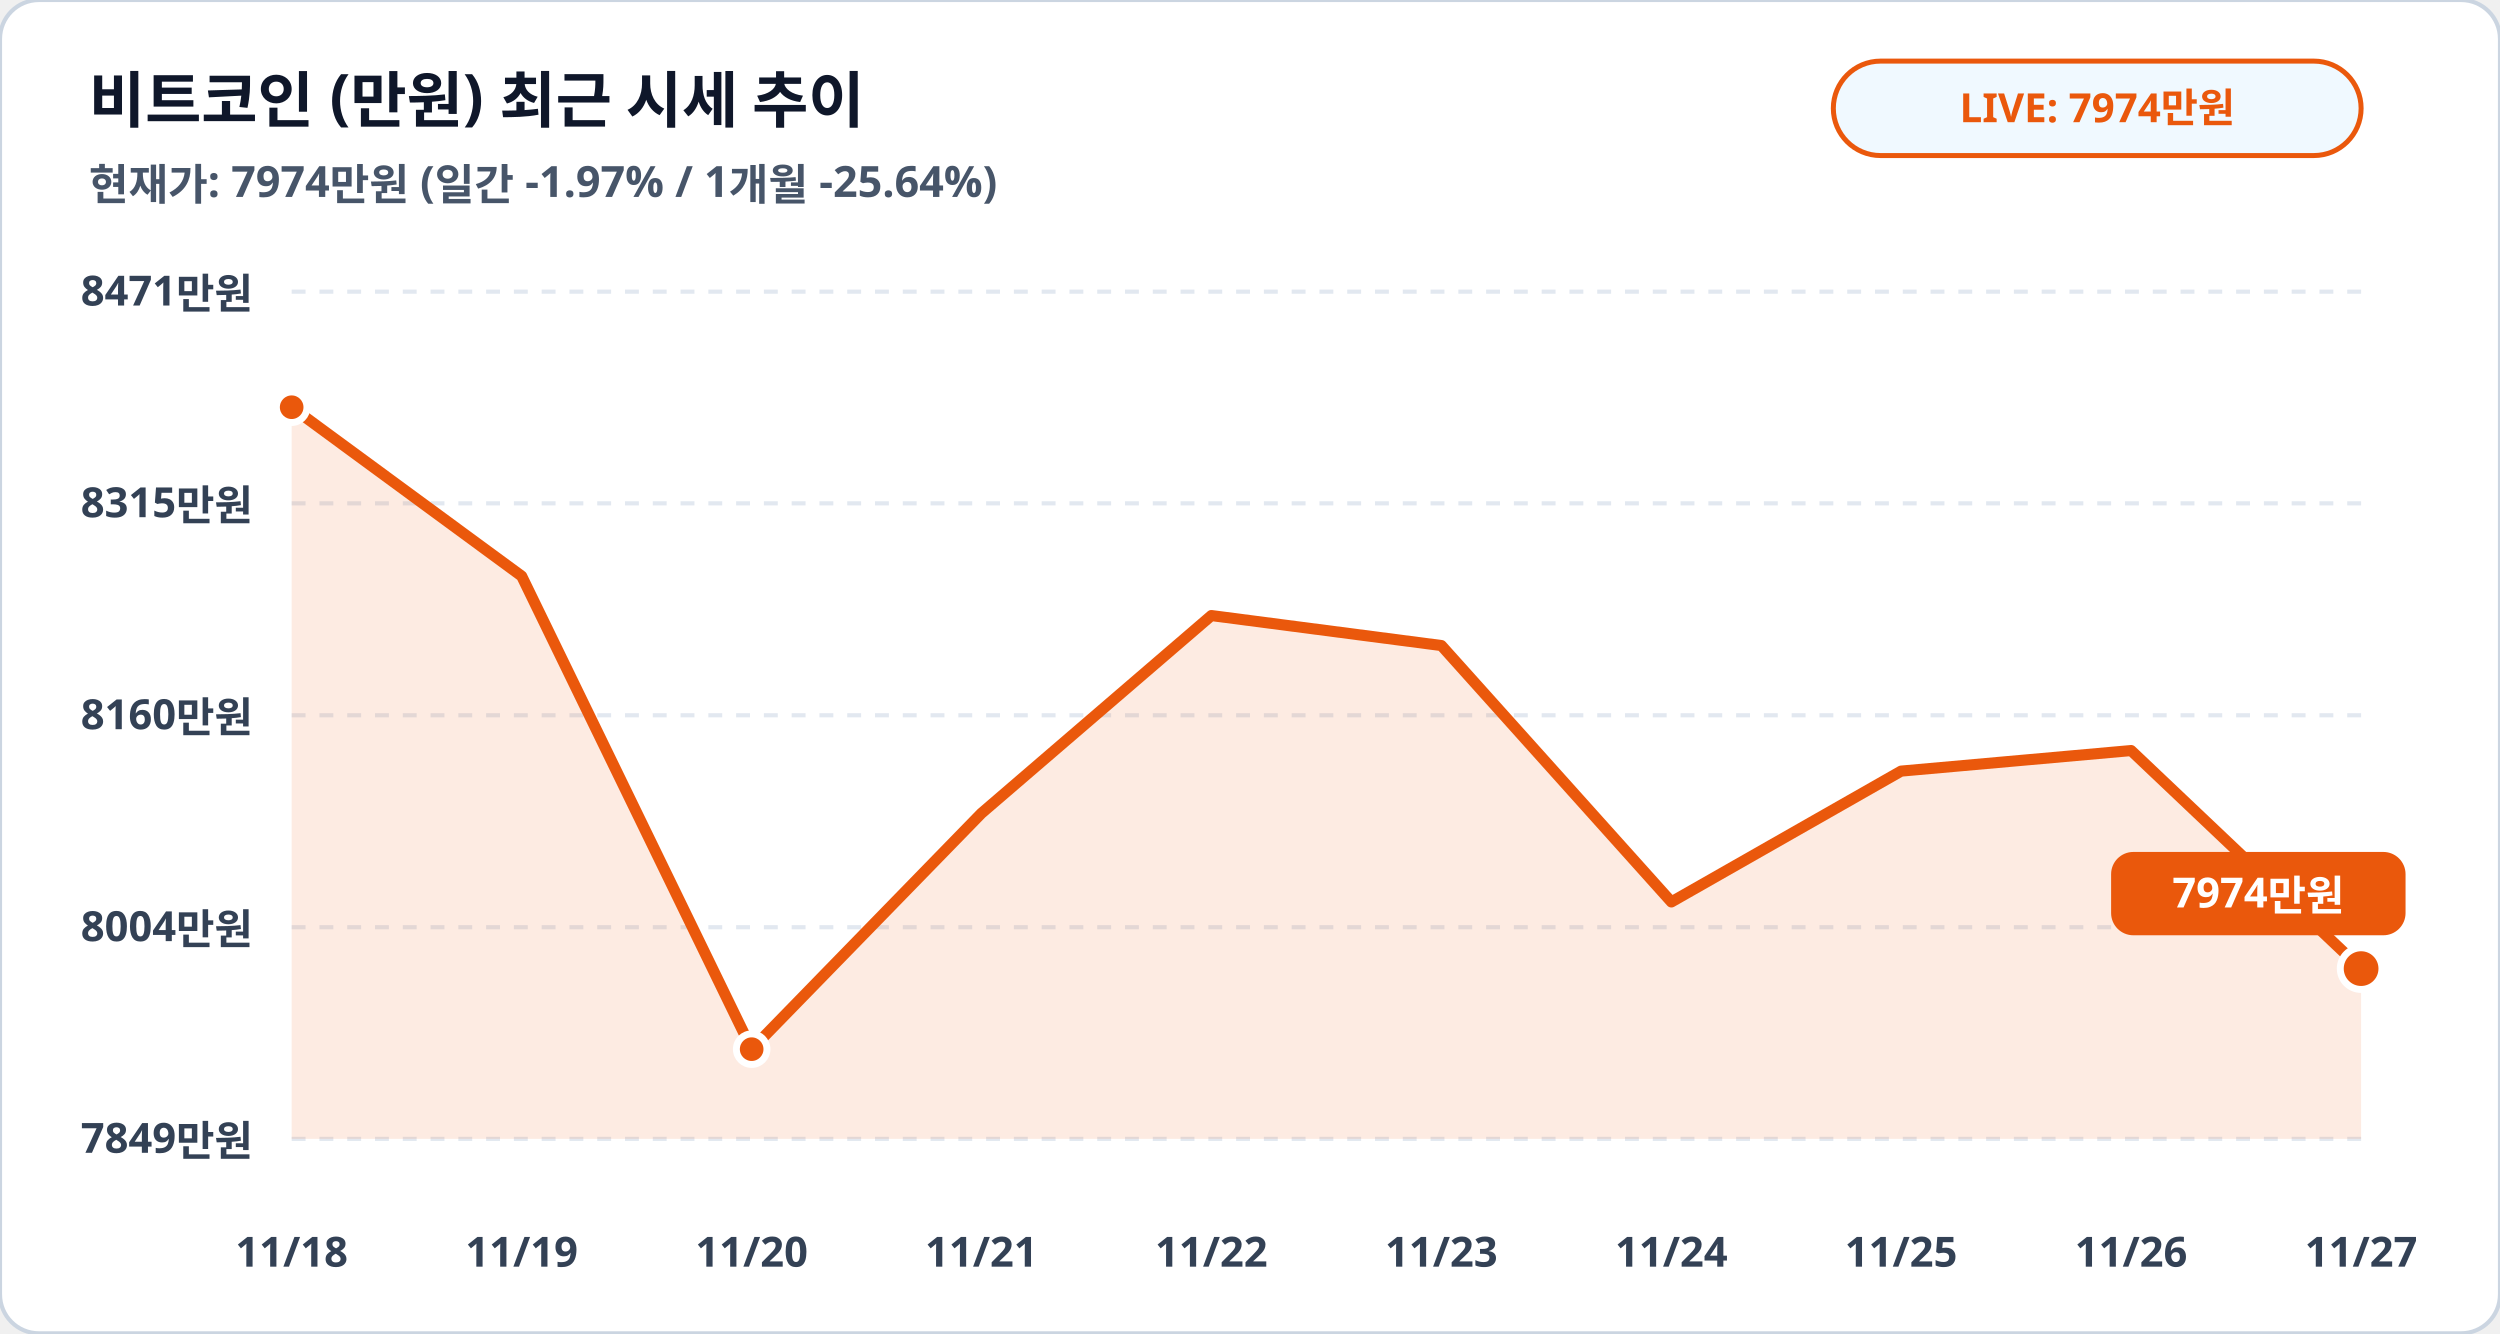
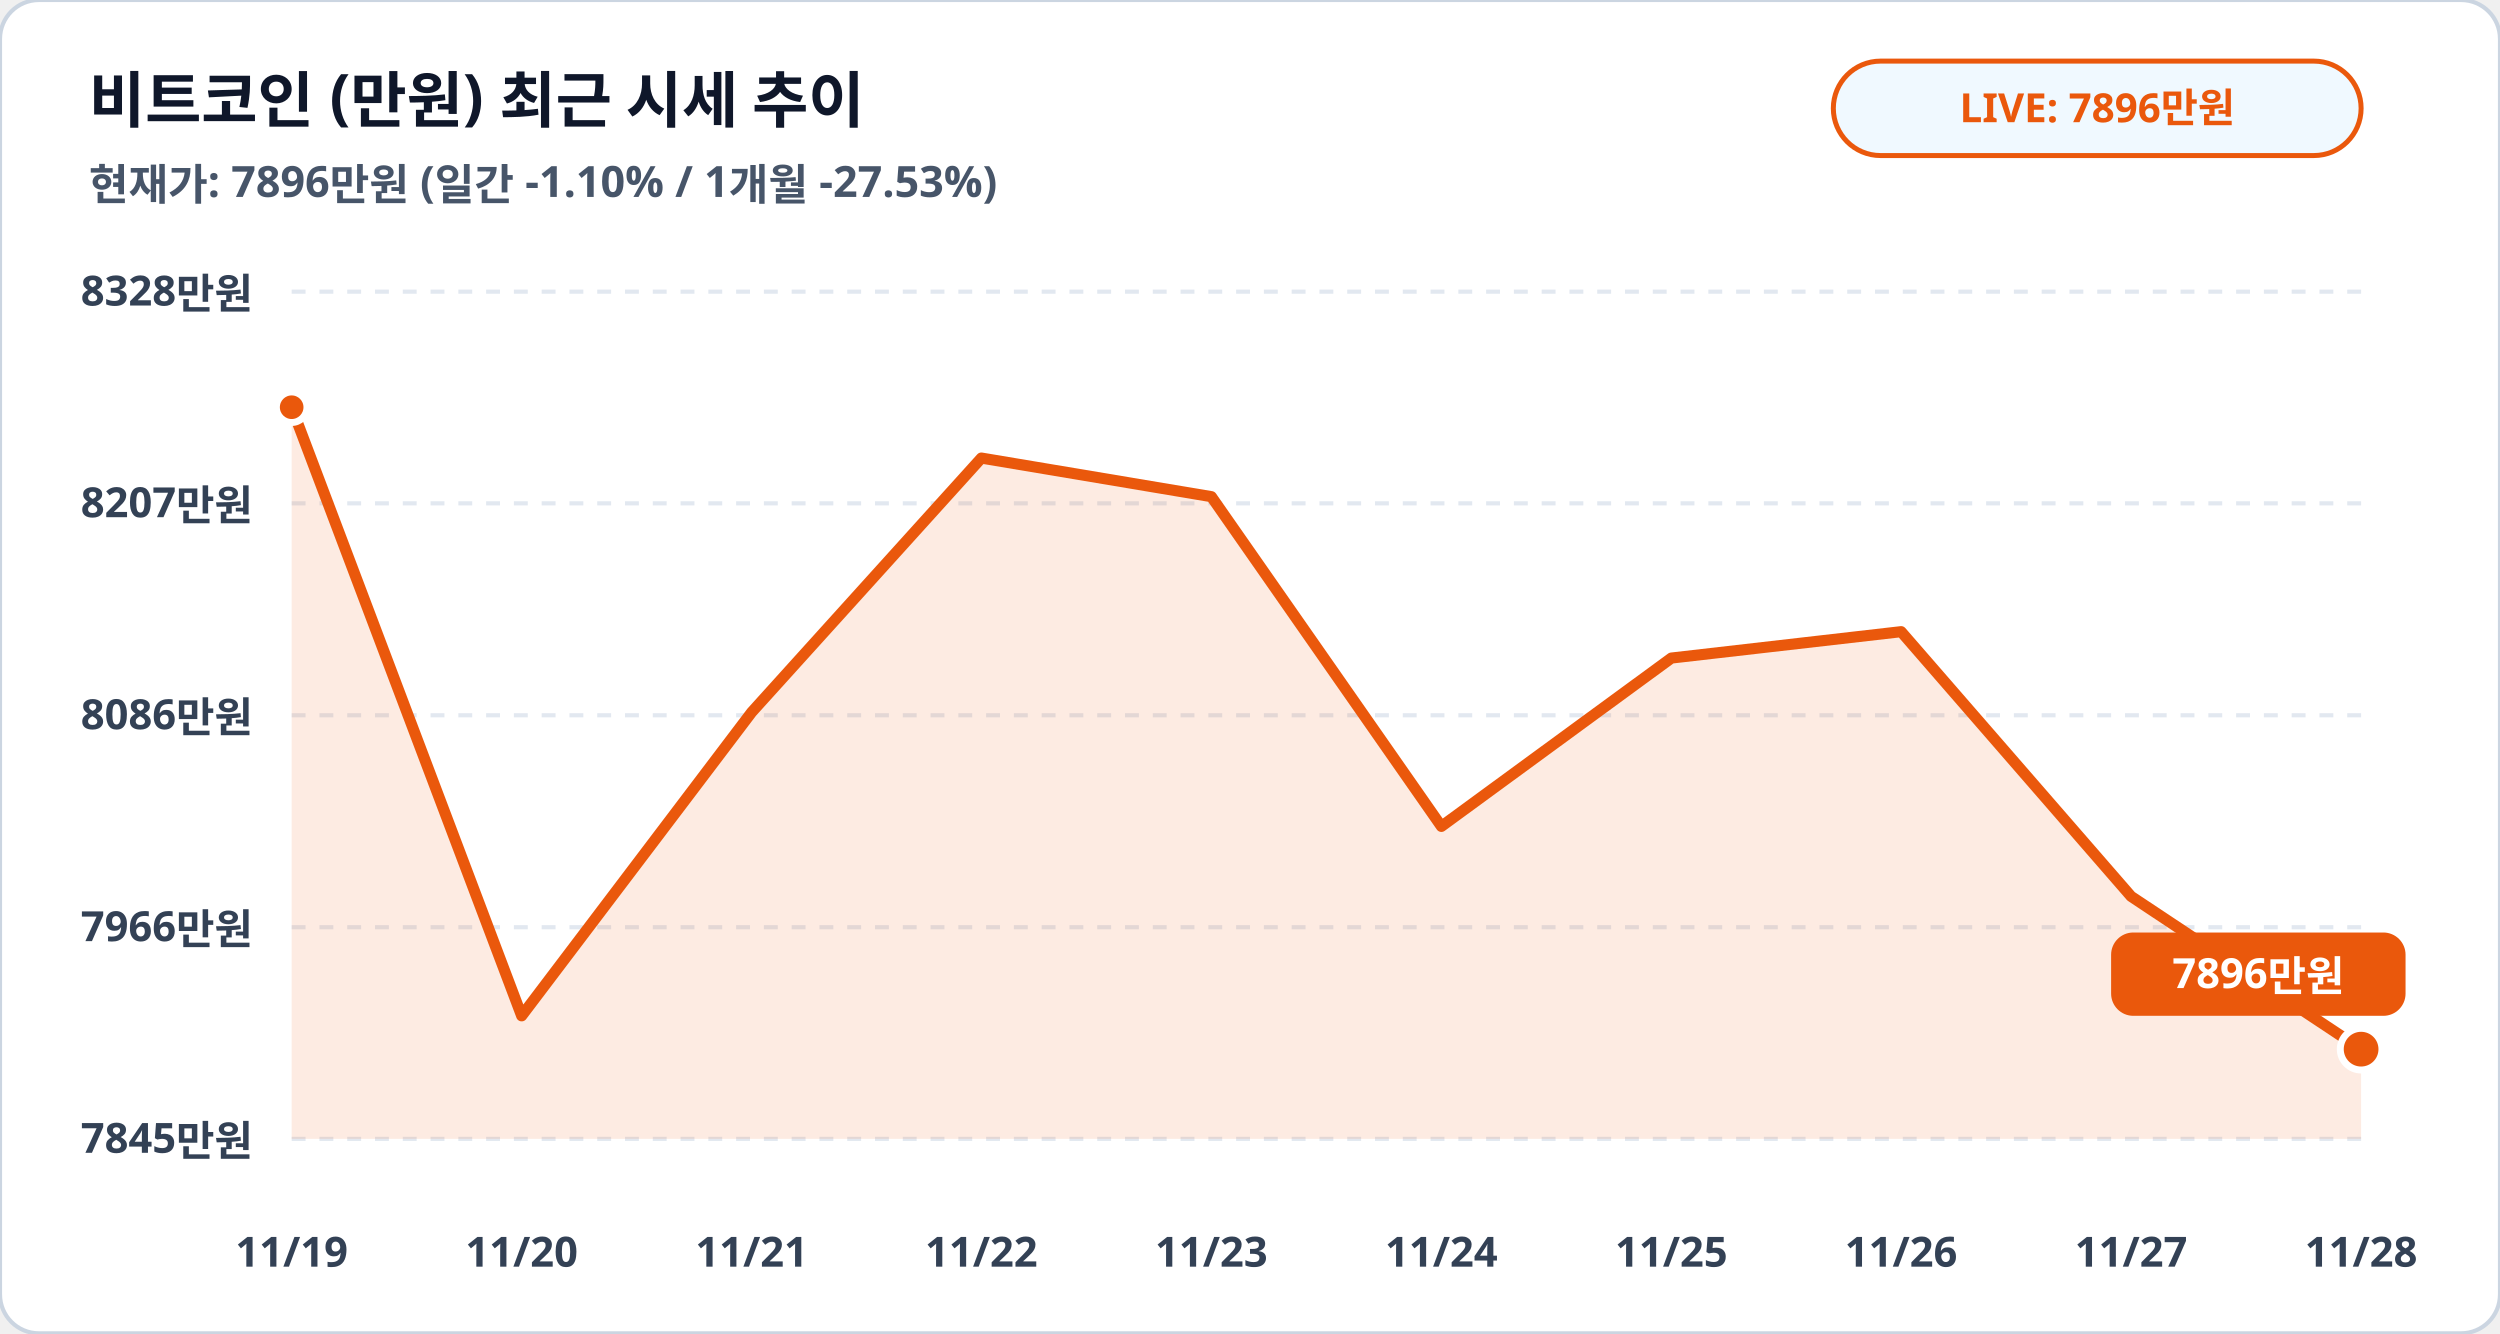
<svg xmlns="http://www.w3.org/2000/svg" viewBox="0 0 900 480" width="100%" height="100%">
  <rect width="900" height="480" rx="14" fill="#ffffff" stroke="#cbd5e1" stroke-width="1.5" />
  <text x="32" y="44" fill="#0f172a" font-family="Pretendard, sans-serif" font-size="22" font-weight="900">비트코인 (만원) 최근 시세 추이</text>
-   <text x="32" y="72" fill="#475569" font-family="Pretendard, sans-serif" font-size="15.5" font-weight="600">현재가: 7974만원 (일간 -1.97% / 1개월 -25.64%)</text>
+   <text x="32" y="72" fill="#475569" font-family="Pretendard, sans-serif" font-size="15.5" font-weight="600">현재가: 7896만원 (일간 -1.10% / 1개월 -27.53%)</text>
  <rect x="660" y="22" width="190" height="34" rx="17" fill="#f0f9ff" stroke="#ea580c" stroke-width="1.8" />
-   <text x="755" y="44" fill="#ea580c" font-family="Pretendard, sans-serif" font-size="14.5" font-weight="800" text-anchor="middle">LIVE: 7974만원</text>
+   <text x="755" y="44" fill="#ea580c" font-family="Pretendard, sans-serif" font-size="14.5" font-weight="800" text-anchor="middle">LIVE: 7896만원</text>
  <line x1="105" y1="105.0" x2="850" y2="105.0" stroke="#e2e8f0" stroke-width="1.5" stroke-dasharray="5,5" />
-   <text x="91" y="110.0" fill="#334155" font-family="Pretendard, sans-serif" font-size="15" font-weight="700" text-anchor="end">8471만원</text>
+   <text x="91" y="110.0" fill="#334155" font-family="Pretendard, sans-serif" font-size="15" font-weight="700" text-anchor="end">8328만원</text>
  <line x1="105" y1="181.2" x2="850" y2="181.2" stroke="#e2e8f0" stroke-width="1.5" stroke-dasharray="5,5" />
-   <text x="91" y="186.2" fill="#334155" font-family="Pretendard, sans-serif" font-size="15" font-weight="700" text-anchor="end">8315만원</text>
+   <text x="91" y="186.2" fill="#334155" font-family="Pretendard, sans-serif" font-size="15" font-weight="700" text-anchor="end">8207만원</text>
  <line x1="105" y1="257.5" x2="850" y2="257.5" stroke="#e2e8f0" stroke-width="1.5" stroke-dasharray="5,5" />
-   <text x="91" y="262.5" fill="#334155" font-family="Pretendard, sans-serif" font-size="15" font-weight="700" text-anchor="end">8160만원</text>
+   <text x="91" y="262.5" fill="#334155" font-family="Pretendard, sans-serif" font-size="15" font-weight="700" text-anchor="end">8086만원</text>
  <line x1="105" y1="333.8" x2="850" y2="333.8" stroke="#e2e8f0" stroke-width="1.5" stroke-dasharray="5,5" />
-   <text x="91" y="338.8" fill="#334155" font-family="Pretendard, sans-serif" font-size="15" font-weight="700" text-anchor="end">8004만원</text>
+   <text x="91" y="338.8" fill="#334155" font-family="Pretendard, sans-serif" font-size="15" font-weight="700" text-anchor="end">7966만원</text>
  <line x1="105" y1="410.0" x2="850" y2="410.0" stroke="#e2e8f0" stroke-width="1.5" stroke-dasharray="5,5" />
-   <text x="91" y="415.0" fill="#334155" font-family="Pretendard, sans-serif" font-size="15" font-weight="700" text-anchor="end">7849만원</text>
-   <polygon points="105.0,410.0 105.0,146.6 187.8,207.4 270.6,377.7 353.3,292.8 436.1,221.6 518.9,232.4 601.7,324.7 684.4,277.6 767.2,270.2 850.0,348.7 850.0,410.0" fill="#ea580c" fill-opacity="0.12" />
-   <polyline fill="none" stroke="#ea580c" stroke-width="4" stroke-linecap="round" stroke-linejoin="round" points="105.0,146.6 187.8,207.4 270.6,377.7 353.3,292.8 436.1,221.6 518.9,232.4 601.7,324.7 684.4,277.6 767.2,270.2 850.0,348.7" />
+   <text x="91" y="415.0" fill="#334155" font-family="Pretendard, sans-serif" font-size="15" font-weight="700" text-anchor="end">7845만원</text>
+   <polygon points="105.0,410.0 105.0,146.6 187.8,365.7 270.6,256.4 353.3,164.9 436.1,178.8 518.9,297.5 601.7,236.9 684.4,227.4 767.2,322.7 850.0,377.7 850.0,410.0" fill="#ea580c" fill-opacity="0.12" />
+   <polyline fill="none" stroke="#ea580c" stroke-width="4" stroke-linecap="round" stroke-linejoin="round" points="105.0,146.6 187.8,365.7 270.6,256.4 353.3,164.9 436.1,178.8 518.9,297.5 601.7,236.9 684.4,227.4 767.2,322.7 850.0,377.7" />
  <circle cx="105.0" cy="146.6" r="5.5" fill="#ea580c" stroke="#ffffff" stroke-width="2.5" />
-   <circle cx="270.6" cy="377.7" r="5.5" fill="#ea580c" stroke="#ffffff" stroke-width="2.5" />
-   <circle cx="850.0" cy="348.7" r="7.5" fill="#ea580c" stroke="#ffffff" stroke-width="2.5" />
-   <rect x="760.0" y="306.7" width="106" height="30" rx="8" fill="#ea580c" />
-   <text x="813.0" y="326.7" fill="#ffffff" font-family="Pretendard, sans-serif" font-size="15" font-weight="800" text-anchor="middle">7974만원</text>
-   <text x="105.0" y="456" fill="#334155" font-family="Pretendard, sans-serif" font-size="15" font-weight="700" text-anchor="middle">11/18</text>
-   <text x="187.8" y="456" fill="#334155" font-family="Pretendard, sans-serif" font-size="15" font-weight="700" text-anchor="middle">11/19</text>
-   <text x="270.6" y="456" fill="#334155" font-family="Pretendard, sans-serif" font-size="15" font-weight="700" text-anchor="middle">11/20</text>
-   <text x="353.3" y="456" fill="#334155" font-family="Pretendard, sans-serif" font-size="15" font-weight="700" text-anchor="middle">11/21</text>
-   <text x="436.1" y="456" fill="#334155" font-family="Pretendard, sans-serif" font-size="15" font-weight="700" text-anchor="middle">11/22</text>
-   <text x="518.9" y="456" fill="#334155" font-family="Pretendard, sans-serif" font-size="15" font-weight="700" text-anchor="middle">11/23</text>
-   <text x="601.7" y="456" fill="#334155" font-family="Pretendard, sans-serif" font-size="15" font-weight="700" text-anchor="middle">11/24</text>
-   <text x="684.4" y="456" fill="#334155" font-family="Pretendard, sans-serif" font-size="15" font-weight="700" text-anchor="middle">11/25</text>
-   <text x="767.2" y="456" fill="#334155" font-family="Pretendard, sans-serif" font-size="15" font-weight="700" text-anchor="middle">11/26</text>
-   <text x="850.0" y="456" fill="#334155" font-family="Pretendard, sans-serif" font-size="15" font-weight="700" text-anchor="middle">11/27</text>
+   <circle cx="850.0" cy="377.7" r="7.5" fill="#ea580c" stroke="#ffffff" stroke-width="2.5" />
+   <rect x="760.0" y="335.7" width="106" height="30" rx="8" fill="#ea580c" />
+   <text x="813.0" y="355.7" fill="#ffffff" font-family="Pretendard, sans-serif" font-size="15" font-weight="800" text-anchor="middle">7896만원</text>
+   <text x="105.0" y="456" fill="#334155" font-family="Pretendard, sans-serif" font-size="15" font-weight="700" text-anchor="middle">11/19</text>
+   <text x="187.8" y="456" fill="#334155" font-family="Pretendard, sans-serif" font-size="15" font-weight="700" text-anchor="middle">11/20</text>
+   <text x="270.6" y="456" fill="#334155" font-family="Pretendard, sans-serif" font-size="15" font-weight="700" text-anchor="middle">11/21</text>
+   <text x="353.3" y="456" fill="#334155" font-family="Pretendard, sans-serif" font-size="15" font-weight="700" text-anchor="middle">11/22</text>
+   <text x="436.1" y="456" fill="#334155" font-family="Pretendard, sans-serif" font-size="15" font-weight="700" text-anchor="middle">11/23</text>
+   <text x="518.9" y="456" fill="#334155" font-family="Pretendard, sans-serif" font-size="15" font-weight="700" text-anchor="middle">11/24</text>
+   <text x="601.7" y="456" fill="#334155" font-family="Pretendard, sans-serif" font-size="15" font-weight="700" text-anchor="middle">11/25</text>
+   <text x="684.4" y="456" fill="#334155" font-family="Pretendard, sans-serif" font-size="15" font-weight="700" text-anchor="middle">11/26</text>
+   <text x="767.2" y="456" fill="#334155" font-family="Pretendard, sans-serif" font-size="15" font-weight="700" text-anchor="middle">11/27</text>
+   <text x="850.0" y="456" fill="#334155" font-family="Pretendard, sans-serif" font-size="15" font-weight="700" text-anchor="middle">11/28</text>
</svg>
